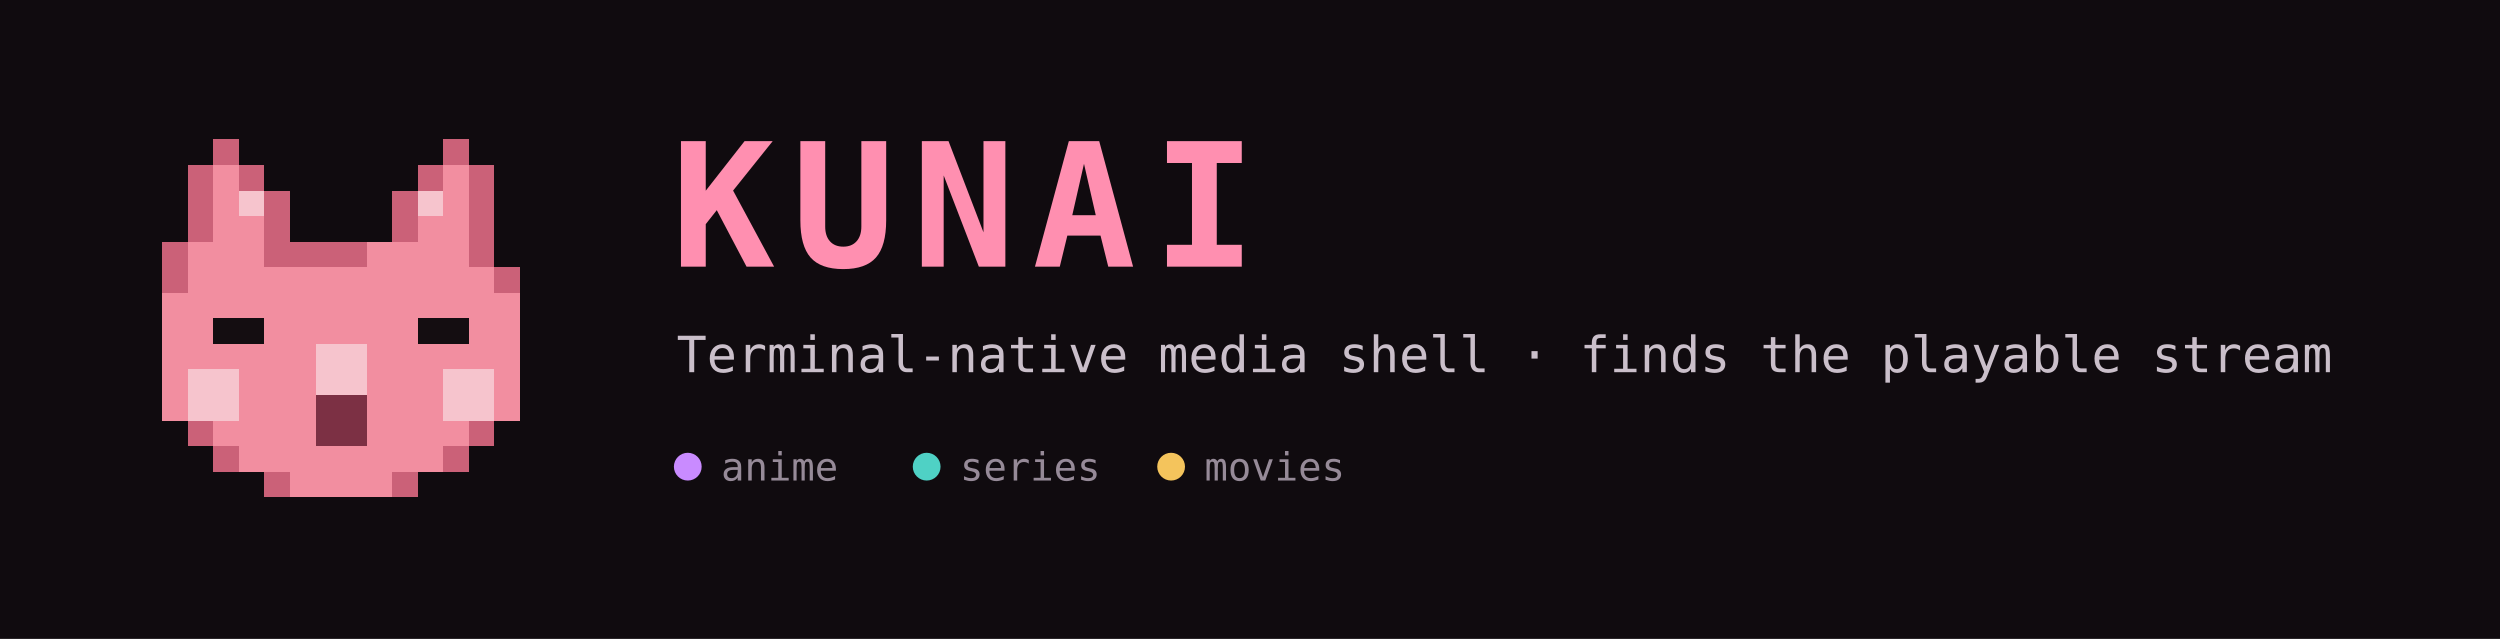
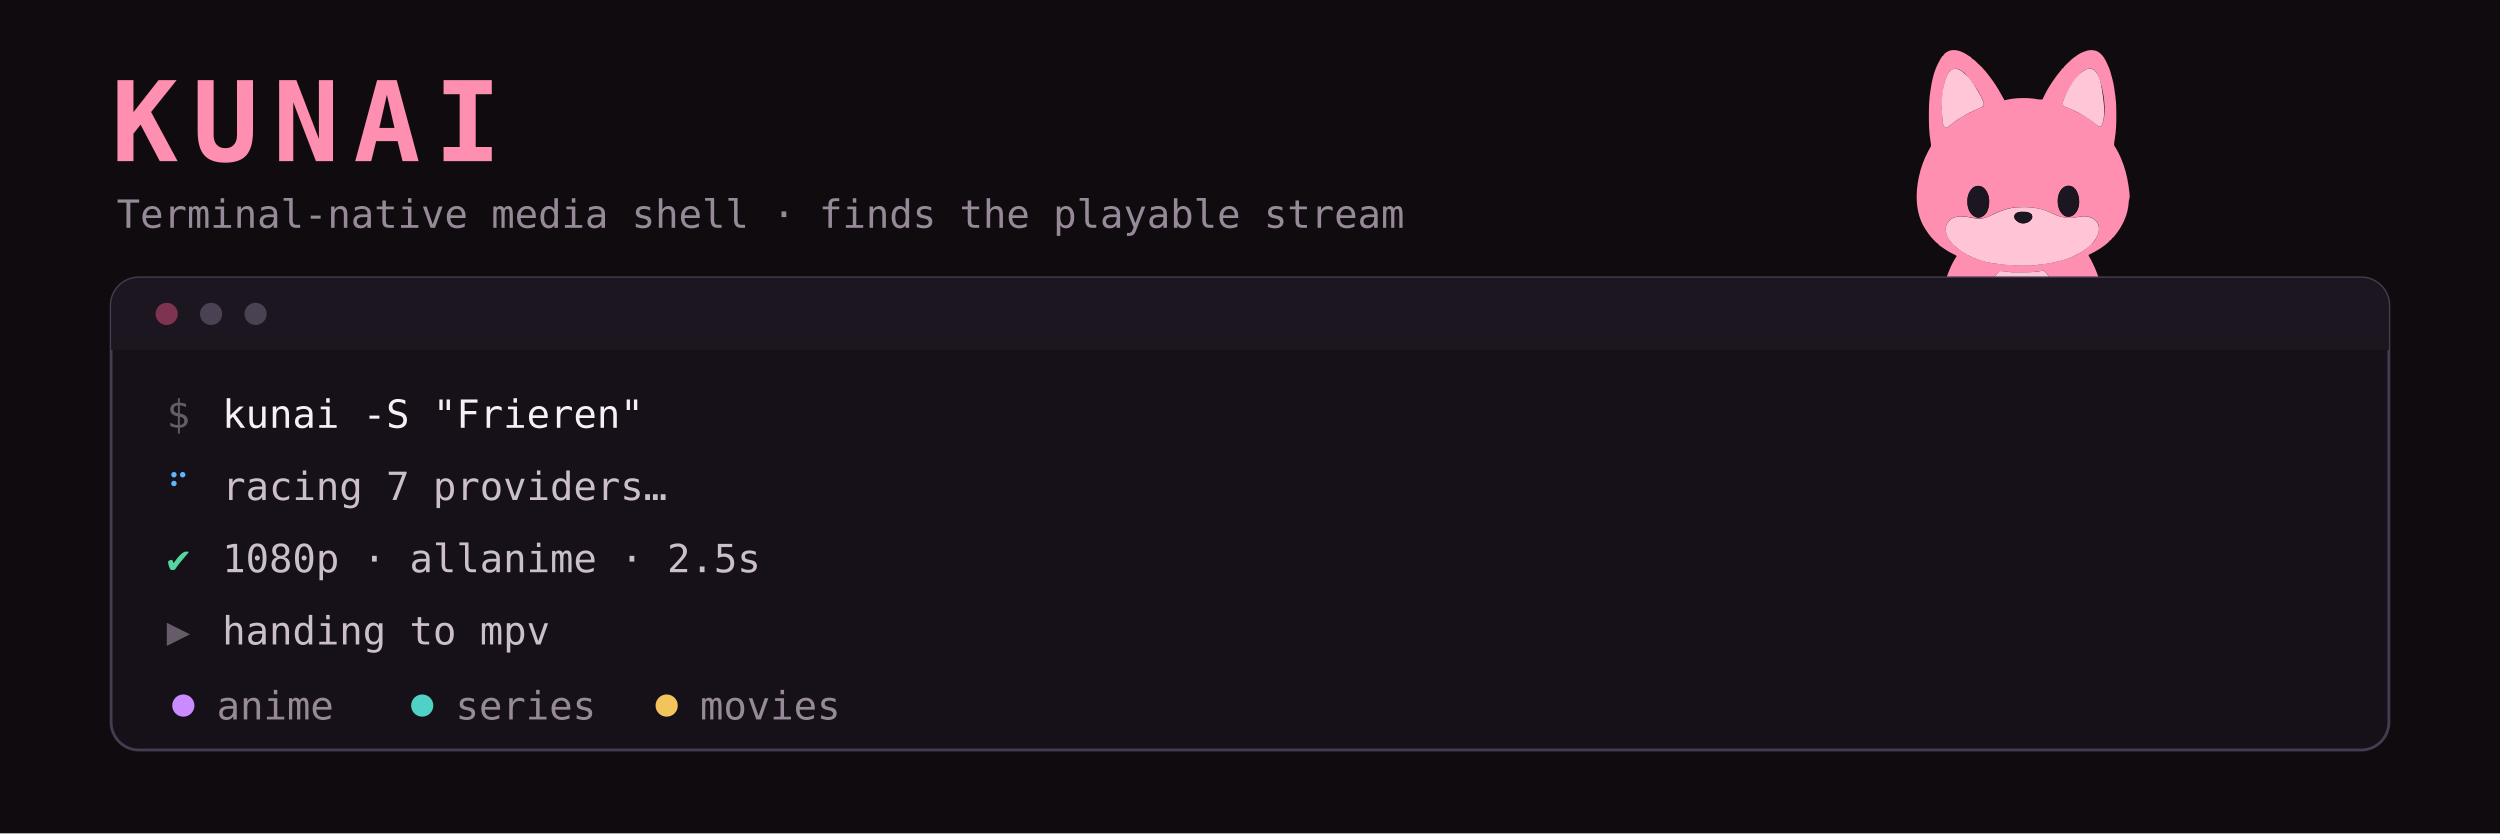
- <svg xmlns="http://www.w3.org/2000/svg" viewBox="0 0 900 230" width="900" height="230" role="img" aria-label="Kunai — terminal-native media shell">
-   <rect x="0" y="0" width="900" height="230" fill="#100b0f" />
-   <g transform="translate(40 41) scale(1.15)" shape-rendering="crispEdges">
-     <rect x="32" y="8" width="8" height="8" fill="#cb6178" />
-     <rect x="104" y="8" width="8" height="8" fill="#cb6178" />
-     <rect x="24" y="16" width="8" height="8" fill="#cb6178" />
-     <rect x="32" y="16" width="8" height="8" fill="#f28ea0" />
-     <rect x="40" y="16" width="8" height="8" fill="#cb6178" />
-     <rect x="96" y="16" width="8" height="8" fill="#cb6178" />
-     <rect x="104" y="16" width="8" height="8" fill="#f28ea0" />
-     <rect x="112" y="16" width="8" height="8" fill="#cb6178" />
-     <rect x="24" y="24" width="8" height="8" fill="#cb6178" />
-     <rect x="32" y="24" width="8" height="8" fill="#f28ea0" />
-     <rect x="40" y="24" width="8" height="8" fill="#f6c4cd" />
-     <rect x="48" y="24" width="8" height="8" fill="#cb6178" />
-     <rect x="88" y="24" width="8" height="8" fill="#cb6178" />
-     <rect x="96" y="24" width="8" height="8" fill="#f6c4cd" />
-     <rect x="104" y="24" width="8" height="8" fill="#f28ea0" />
-     <rect x="112" y="24" width="8" height="8" fill="#cb6178" />
-     <rect x="24" y="32" width="8" height="8" fill="#cb6178" />
-     <rect x="32" y="32" width="8" height="8" fill="#f28ea0" />
-     <rect x="40" y="32" width="8" height="8" fill="#f28ea0" />
-     <rect x="48" y="32" width="8" height="8" fill="#cb6178" />
-     <rect x="88" y="32" width="8" height="8" fill="#cb6178" />
-     <rect x="96" y="32" width="8" height="8" fill="#f28ea0" />
-     <rect x="104" y="32" width="8" height="8" fill="#f28ea0" />
-     <rect x="112" y="32" width="8" height="8" fill="#cb6178" />
-     <rect x="16" y="40" width="8" height="8" fill="#cb6178" />
-     <rect x="24" y="40" width="8" height="8" fill="#f28ea0" />
-     <rect x="32" y="40" width="8" height="8" fill="#f28ea0" />
-     <rect x="40" y="40" width="8" height="8" fill="#f28ea0" />
-     <rect x="48" y="40" width="8" height="8" fill="#cb6178" />
-     <rect x="56" y="40" width="8" height="8" fill="#cb6178" />
-     <rect x="64" y="40" width="8" height="8" fill="#cb6178" />
-     <rect x="72" y="40" width="8" height="8" fill="#cb6178" />
-     <rect x="80" y="40" width="8" height="8" fill="#f28ea0" />
-     <rect x="88" y="40" width="8" height="8" fill="#f28ea0" />
-     <rect x="96" y="40" width="8" height="8" fill="#f28ea0" />
-     <rect x="104" y="40" width="8" height="8" fill="#f28ea0" />
-     <rect x="112" y="40" width="8" height="8" fill="#cb6178" />
-     <rect x="16" y="48" width="8" height="8" fill="#cb6178" />
-     <rect x="24" y="48" width="8" height="8" fill="#f28ea0" />
-     <rect x="32" y="48" width="8" height="8" fill="#f28ea0" />
-     <rect x="40" y="48" width="8" height="8" fill="#f28ea0" />
-     <rect x="48" y="48" width="8" height="8" fill="#f28ea0" />
-     <rect x="56" y="48" width="8" height="8" fill="#f28ea0" />
-     <rect x="64" y="48" width="8" height="8" fill="#f28ea0" />
-     <rect x="72" y="48" width="8" height="8" fill="#f28ea0" />
-     <rect x="80" y="48" width="8" height="8" fill="#f28ea0" />
-     <rect x="88" y="48" width="8" height="8" fill="#f28ea0" />
-     <rect x="96" y="48" width="8" height="8" fill="#f28ea0" />
-     <rect x="104" y="48" width="8" height="8" fill="#f28ea0" />
-     <rect x="112" y="48" width="8" height="8" fill="#f28ea0" />
-     <rect x="120" y="48" width="8" height="8" fill="#cb6178" />
-     <rect x="16" y="56" width="8" height="8" fill="#f28ea0" />
-     <rect x="24" y="56" width="8" height="8" fill="#f28ea0" />
-     <rect x="32" y="56" width="8" height="8" fill="#f28ea0" />
-     <rect x="40" y="56" width="8" height="8" fill="#f28ea0" />
-     <rect x="48" y="56" width="8" height="8" fill="#f28ea0" />
-     <rect x="56" y="56" width="8" height="8" fill="#f28ea0" />
-     <rect x="64" y="56" width="8" height="8" fill="#f28ea0" />
-     <rect x="72" y="56" width="8" height="8" fill="#f28ea0" />
-     <rect x="80" y="56" width="8" height="8" fill="#f28ea0" />
-     <rect x="88" y="56" width="8" height="8" fill="#f28ea0" />
-     <rect x="96" y="56" width="8" height="8" fill="#f28ea0" />
-     <rect x="104" y="56" width="8" height="8" fill="#f28ea0" />
-     <rect x="112" y="56" width="8" height="8" fill="#f28ea0" />
-     <rect x="120" y="56" width="8" height="8" fill="#f28ea0" />
-     <rect x="16" y="64" width="8" height="8" fill="#f28ea0" />
-     <rect x="24" y="64" width="8" height="8" fill="#f28ea0" />
-     <rect x="32" y="64" width="8" height="8" fill="#140d11" />
-     <rect x="40" y="64" width="8" height="8" fill="#140d11" />
-     <rect x="48" y="64" width="8" height="8" fill="#f28ea0" />
-     <rect x="56" y="64" width="8" height="8" fill="#f28ea0" />
-     <rect x="64" y="64" width="8" height="8" fill="#f28ea0" />
-     <rect x="72" y="64" width="8" height="8" fill="#f28ea0" />
-     <rect x="80" y="64" width="8" height="8" fill="#f28ea0" />
-     <rect x="88" y="64" width="8" height="8" fill="#f28ea0" />
-     <rect x="96" y="64" width="8" height="8" fill="#140d11" />
-     <rect x="104" y="64" width="8" height="8" fill="#140d11" />
-     <rect x="112" y="64" width="8" height="8" fill="#f28ea0" />
-     <rect x="120" y="64" width="8" height="8" fill="#f28ea0" />
-     <rect x="16" y="72" width="8" height="8" fill="#f28ea0" />
-     <rect x="24" y="72" width="8" height="8" fill="#f28ea0" />
-     <rect x="32" y="72" width="8" height="8" fill="#f28ea0" />
-     <rect x="40" y="72" width="8" height="8" fill="#f28ea0" />
-     <rect x="48" y="72" width="8" height="8" fill="#f28ea0" />
-     <rect x="56" y="72" width="8" height="8" fill="#f28ea0" />
-     <rect x="64" y="72" width="8" height="8" fill="#f6c4cd" />
-     <rect x="72" y="72" width="8" height="8" fill="#f6c4cd" />
-     <rect x="80" y="72" width="8" height="8" fill="#f28ea0" />
-     <rect x="88" y="72" width="8" height="8" fill="#f28ea0" />
-     <rect x="96" y="72" width="8" height="8" fill="#f28ea0" />
-     <rect x="104" y="72" width="8" height="8" fill="#f28ea0" />
-     <rect x="112" y="72" width="8" height="8" fill="#f28ea0" />
-     <rect x="120" y="72" width="8" height="8" fill="#f28ea0" />
-     <rect x="16" y="80" width="8" height="8" fill="#f28ea0" />
-     <rect x="24" y="80" width="8" height="8" fill="#f6c4cd" />
-     <rect x="32" y="80" width="8" height="8" fill="#f6c4cd" />
-     <rect x="40" y="80" width="8" height="8" fill="#f28ea0" />
-     <rect x="48" y="80" width="8" height="8" fill="#f28ea0" />
-     <rect x="56" y="80" width="8" height="8" fill="#f28ea0" />
-     <rect x="64" y="80" width="8" height="8" fill="#f6c4cd" />
-     <rect x="72" y="80" width="8" height="8" fill="#f6c4cd" />
-     <rect x="80" y="80" width="8" height="8" fill="#f28ea0" />
-     <rect x="88" y="80" width="8" height="8" fill="#f28ea0" />
-     <rect x="96" y="80" width="8" height="8" fill="#f28ea0" />
-     <rect x="104" y="80" width="8" height="8" fill="#f6c4cd" />
-     <rect x="112" y="80" width="8" height="8" fill="#f6c4cd" />
-     <rect x="120" y="80" width="8" height="8" fill="#f28ea0" />
-     <rect x="16" y="88" width="8" height="8" fill="#f28ea0" />
-     <rect x="24" y="88" width="8" height="8" fill="#f6c4cd" />
-     <rect x="32" y="88" width="8" height="8" fill="#f6c4cd" />
-     <rect x="40" y="88" width="8" height="8" fill="#f28ea0" />
-     <rect x="48" y="88" width="8" height="8" fill="#f28ea0" />
-     <rect x="56" y="88" width="8" height="8" fill="#f28ea0" />
-     <rect x="64" y="88" width="8" height="8" fill="#7c3044" />
-     <rect x="72" y="88" width="8" height="8" fill="#7c3044" />
-     <rect x="80" y="88" width="8" height="8" fill="#f28ea0" />
-     <rect x="88" y="88" width="8" height="8" fill="#f28ea0" />
-     <rect x="96" y="88" width="8" height="8" fill="#f28ea0" />
-     <rect x="104" y="88" width="8" height="8" fill="#f6c4cd" />
-     <rect x="112" y="88" width="8" height="8" fill="#f6c4cd" />
-     <rect x="120" y="88" width="8" height="8" fill="#f28ea0" />
-     <rect x="24" y="96" width="8" height="8" fill="#cb6178" />
-     <rect x="32" y="96" width="8" height="8" fill="#f28ea0" />
-     <rect x="40" y="96" width="8" height="8" fill="#f28ea0" />
-     <rect x="48" y="96" width="8" height="8" fill="#f28ea0" />
-     <rect x="56" y="96" width="8" height="8" fill="#f28ea0" />
-     <rect x="64" y="96" width="8" height="8" fill="#7c3044" />
-     <rect x="72" y="96" width="8" height="8" fill="#7c3044" />
-     <rect x="80" y="96" width="8" height="8" fill="#f28ea0" />
-     <rect x="88" y="96" width="8" height="8" fill="#f28ea0" />
-     <rect x="96" y="96" width="8" height="8" fill="#f28ea0" />
-     <rect x="104" y="96" width="8" height="8" fill="#f28ea0" />
-     <rect x="112" y="96" width="8" height="8" fill="#cb6178" />
-     <rect x="32" y="104" width="8" height="8" fill="#cb6178" />
-     <rect x="40" y="104" width="8" height="8" fill="#f28ea0" />
-     <rect x="48" y="104" width="8" height="8" fill="#f28ea0" />
-     <rect x="56" y="104" width="8" height="8" fill="#f28ea0" />
-     <rect x="64" y="104" width="8" height="8" fill="#f28ea0" />
-     <rect x="72" y="104" width="8" height="8" fill="#f28ea0" />
-     <rect x="80" y="104" width="8" height="8" fill="#f28ea0" />
-     <rect x="88" y="104" width="8" height="8" fill="#f28ea0" />
-     <rect x="96" y="104" width="8" height="8" fill="#f28ea0" />
-     <rect x="104" y="104" width="8" height="8" fill="#cb6178" />
-     <rect x="48" y="112" width="8" height="8" fill="#cb6178" />
-     <rect x="56" y="112" width="8" height="8" fill="#f28ea0" />
-     <rect x="64" y="112" width="8" height="8" fill="#f28ea0" />
-     <rect x="72" y="112" width="8" height="8" fill="#f28ea0" />
-     <rect x="80" y="112" width="8" height="8" fill="#f28ea0" />
-     <rect x="88" y="112" width="8" height="8" fill="#cb6178" />
+ <svg xmlns="http://www.w3.org/2000/svg" viewBox="0 0 900 300" width="900" height="300" role="img" aria-label="Kunai — terminal-native media shell">
+   <defs>
+     <clipPath id="furClip">
+       <path transform="translate(244 100)" d="M0 0 C0.78 0.62 1.55 1.24 2.35 1.88 C2.35 2.54 2.35 3.2 2.35 3.88 C2.91 4.13 3.46 4.38 4.03 4.63 C12.07 8.96 18.7 16.07 25.02 22.55 C27.08 24.61 29.19 26.51 31.41 28.38 C36.15 32.44 40.48 36.98 44.35 41.88 C44.35 42.54 44.35 43.2 44.35 43.88 C45.01 43.88 45.67 43.88 46.35 43.88 C47.75 45.39 49.07 46.97 50.35 48.57 C51.16 49.58 51.97 50.59 52.8 51.63 C53.65 52.71 54.5 53.8 55.35 54.88 C56.15 55.91 56.96 56.93 57.78 57.98 C59.89 60.7 61.99 63.44 64.07 66.19 C64.91 67.3 65.75 68.4 66.59 69.5 C79.43 86.32 91.22 104.31 101.35 122.88 C102.53 124.99 103.71 127.09 104.9 129.19 C106.37 131.8 107.84 134.42 109.31 137.04 C110.03 138.31 110.76 139.58 111.51 140.84 C114.35 145.68 114.35 145.68 114.35 147.88 C115.53 147.57 116.7 147.26 117.91 146.95 C151.2 138.66 196.61 137.71 229.98 144.41 C233.07 145.03 236.01 144.98 239.16 144.95 C240.33 144.94 241.49 144.93 242.68 144.92 C243.56 144.91 244.44 144.89 245.35 144.88 C245.61 144.31 245.87 143.74 246.14 143.15 C255.51 122.71 266.3 103.16 279.12 84.67 C280.45 82.75 281.75 80.81 283.06 78.88 C291.02 67.1 299.5 55.88 308.77 45.11 C310.79 42.76 312.63 40.46 314.35 37.88 C315.01 37.88 315.67 37.88 316.35 37.88 C316.47 37.6 316.47 37.6 317.07 36.18 C318.64 33.36 320.57 31.41 322.85 29.12 C323.74 28.23 324.63 27.34 325.54 26.42 C326 25.96 326 25.96 328.35 23.63 C328.82 23.16 328.82 23.16 331.16 20.8 C332.05 19.91 332.94 19.03 333.85 18.12 C334.67 17.3 335.48 16.49 336.32 15.66 C338.35 13.88 338.35 13.88 340.35 13.88 C340.35 13.22 340.35 12.56 340.35 11.88 C348.23 4.43 357.49 -1.88 366.35 -8.12 C366.76 -8.41 366.76 -8.41 368.83 -9.87 C374.35 -13.46 380.33 -15.9 386.41 -18.37 C387.25 -18.71 388.09 -19.05 388.96 -19.4 C403.66 -25.18 418.51 -26.48 433.35 -20.12 C452.46 -10.13 462.06 10.09 470.35 28.88 C470.65 29.53 470.94 30.17 471.24 30.84 C477.18 43.94 480.67 58.02 484.35 71.88 C484.64 72.95 484.92 74.02 485.21 75.11 C490.08 93.75 492.8 112.61 495.09 131.71 C495.33 133.74 495.59 135.77 495.86 137.8 C498.37 157.72 498.64 177.63 498.66 197.68 C498.66 199.72 498.67 201.75 498.68 203.79 C498.71 228.58 497.63 253.13 493.73 277.63 C493.38 279.86 493.03 282.08 492.7 284.31 C492.4 286.28 492.09 288.24 491.78 290.21 C490.47 301.51 490.47 301.51 493.84 306.7 C494.38 307.56 494.91 308.41 495.47 309.29 C496.05 310.19 496.63 311.08 497.23 312.01 C503.97 322.92 509.39 334.06 514.35 345.88 C514.57 346.39 514.57 346.39 515.65 348.98 C527.94 378.42 535.87 408.27 540.35 439.88 C540.47 440.71 540.59 441.54 540.71 442.4 C545.54 477.87 545.54 477.87 541.35 492.88 C541.22 494.86 541.12 496.84 541.04 498.82 C538.2 540.39 519.82 580.1 493.19 611.68 C491.35 613.88 491.35 613.88 489.73 616.18 C489.28 616.74 488.82 617.3 488.35 617.88 C487.69 617.88 487.03 617.88 486.35 617.88 C486.35 618.54 486.35 619.2 486.35 619.88 C485.69 619.88 485.03 619.88 484.35 619.88 C484.1 620.46 483.86 621.04 483.6 621.63 C482.17 624.21 480.57 625.94 478.35 627.88 C477.69 627.88 477.03 627.88 476.35 627.88 C475.69 629.2 475.03 630.52 474.35 631.88 C473.69 631.88 473.03 631.88 472.35 631.88 C472.35 632.54 472.35 633.2 472.35 633.88 C468.88 637.11 465.08 639.96 461.35 642.88 C460.41 643.62 459.48 644.36 458.51 645.12 C441.53 658.22 422.57 668.5 403.35 677.88 C403.98 681.12 405.14 683.37 406.91 686.13 C411.21 693.14 414.77 700.49 418.35 707.88 C418.53 708.24 418.53 708.24 419.41 710.06 C423.38 718.25 427.11 726.44 430.27 734.98 C431.25 737.6 432.28 740.18 433.35 742.76 C435.08 747.07 436.65 751.43 438.16 755.82 C438.4 756.47 438.63 757.12 438.87 757.79 C440.47 762.53 440.47 762.53 439.35 765.88 C266.1 765.88 92.85 765.88 -85.65 765.88 C-83.49 755.07 -80.44 745.43 -76.12 735.33 C-75.01 732.73 -73.93 730.12 -72.87 727.5 C-66.27 711.33 -58.37 696.39 -48.65 681.88 C-50.77 679.55 -52.66 678.24 -55.54 676.97 C-56.3 676.63 -57.07 676.28 -57.85 675.93 C-58.26 675.75 -58.26 675.75 -60.34 674.82 C-69.62 670.54 -78.16 665.56 -86.65 659.88 C-86.99 659.65 -86.99 659.65 -88.75 658.48 C-107.23 646.09 -107.23 646.09 -111.65 641.88 C-111.65 641.22 -111.65 640.56 -111.65 639.88 C-112.22 639.64 -112.79 639.39 -113.37 639.14 C-118.03 636.57 -121.55 632.32 -125.27 628.57 C-126.18 627.66 -127.08 626.75 -128.01 625.82 C-134.51 619.2 -140.38 612.54 -145.65 604.88 C-145.86 604.58 -145.86 604.58 -146.92 603.04 C-149.53 599.25 -152.08 595.41 -154.58 591.54 C-155.49 590.13 -156.41 588.74 -157.33 587.34 C-190.03 535.91 -191.01 469.54 -178.65 411.88 C-178.56 411.48 -178.56 411.48 -178.14 409.42 C-172.08 380.23 -161.56 351.24 -147.65 324.88 C-147.29 324.2 -146.94 323.52 -146.57 322.82 C-140.23 310.74 -140.23 310.74 -137.91 307.3 C-136.35 304.31 -136.45 302.65 -136.84 299.32 C-136.93 298.39 -137.03 297.46 -137.13 296.5 C-137.56 293.48 -138.05 290.48 -138.57 287.47 C-143.23 259.55 -144.04 231.8 -144.02 203.55 C-144.02 200.97 -144.03 198.4 -144.03 195.83 C-144.04 176.43 -143.71 157.19 -141.65 137.88 C-141.57 137.16 -141.5 136.43 -141.42 135.68 C-140.98 131.53 -140.47 127.39 -139.9 123.26 C-139.73 122.03 -139.56 120.79 -139.39 119.52 C-134.51 84.97 -127.62 48.73 -110.65 17.88 C-110.4 17.4 -110.4 17.4 -109.12 14.98 C-105.67 8.46 -102.09 1.8 -97.65 -4.12 C-96.99 -4.12 -96.33 -4.12 -95.65 -4.12 C-95.41 -4.69 -95.17 -5.25 -94.93 -5.84 C-89.78 -15 -79.46 -20.05 -69.96 -23.43 C-44.05 -28.79 -20.46 -14.01 0 0 Z M365.35 66.88 C364.66 67.69 363.98 68.5 363.27 69.34 C350.72 84.36 339.57 100.68 331.07 118.33 C329.86 120.83 328.63 123.29 327.36 125.75 C323.85 132.52 320.6 139.33 317.85 146.45 C317.6 147.09 317.34 147.73 317.08 148.39 C315.07 153.79 314.67 158.46 316.23 164.01 C320.57 169.88 327.96 171.77 334.6 174.26 C341.15 176.72 347.3 179.73 353.5 182.94 C356.05 184.24 358.6 185.5 361.16 186.77 C363.89 188.12 366.6 189.49 369.31 190.86 C371.29 191.85 373.28 192.82 375.27 193.79 C394.52 203.38 412.75 216.27 429.1 230.23 C437.4 237.23 437.4 237.23 443.35 236.88 C447.03 235.54 448.09 234.39 449.89 230.9 C468.43 184.89 453.99 105.82 435.7 61.83 C431.75 53.2 426.55 45.19 417.96 40.61 C397.01 32.86 377.61 52.08 365.35 66.88 Z M-73.65 49.88 C-80.55 59.13 -84.26 68.99 -87.65 79.88 C-88.03 81.07 -88.41 82.26 -88.8 83.48 C-91.54 92.49 -93.24 101.59 -94.65 110.88 C-94.78 111.71 -94.9 112.53 -95.04 113.38 C-96.88 125.55 -98.04 137.73 -98.84 150.01 C-98.92 151.29 -99 152.57 -99.09 153.89 C-99.89 167.19 -99.65 180.27 -98.77 193.57 C-98.73 194.27 -98.68 194.97 -98.64 195.69 C-96.3 231.29 -96.3 231.29 -90.34 238.45 C-87.67 240.71 -85.39 240.46 -82 240.34 C-77.83 239.53 -75.32 237.02 -72.27 234.2 C-70.89 232.99 -69.51 231.8 -68.12 230.61 C-67.4 230 -66.67 229.38 -65.93 228.74 C-62.05 225.58 -57.93 222.8 -53.77 220.01 C-52.96 219.46 -52.15 218.92 -51.32 218.36 C-49.78 217.32 -48.23 216.29 -46.69 215.26 C-44.1 213.51 -41.56 211.7 -39.02 209.88 C-35.55 207.44 -32.02 205.31 -28.27 203.3 C-26.28 202.22 -24.3 201.1 -22.34 199.96 C-5.96 190.46 11.34 182.27 28.82 175 C29.49 174.72 30.17 174.44 30.86 174.15 C32.22 173.59 33.58 173.03 34.94 172.48 C41.59 169.66 41.59 169.66 43.35 165.88 C45.09 159.18 44.01 154.37 41.16 148.2 C40.81 147.39 40.45 146.58 40.08 145.75 C30.74 125.13 19.05 104.91 5.35 86.88 C4.63 85.9 3.92 84.92 3.18 83.9 C-1.14 78.02 -5.65 72.48 -10.59 67.12 C-12.37 65.19 -14.05 63.22 -15.71 61.2 C-23.85 51.7 -36.62 41.3 -49.34 39.5 C-58.98 39.09 -67.26 42.61 -73.65 49.88 Z M311.1 452.2 C305.93 458.72 302.57 465.89 300.35 473.88 C300 475.1 299.65 476.31 299.29 477.56 C298.15 482.2 298.01 486.68 298.04 491.45 C298.04 492.32 298.05 493.19 298.05 494.09 C298.34 511.04 302.99 526.16 314.73 538.7 C320.49 544.19 326.76 546.53 334.6 547.13 C344.83 546.45 352.01 541.56 358.98 534.32 C369.8 521.41 372.3 503.95 371.11 487.64 C369.84 474.58 366.1 462.64 358.35 451.88 C357.69 451.88 357.03 451.88 356.35 451.88 C356.35 451.22 356.35 450.56 356.35 449.88 C355.69 449.88 355.03 449.88 354.35 449.88 C354.35 449.22 354.35 448.56 354.35 447.88 C352.34 446.41 352.34 446.41 349.66 444.82 C348.79 444.29 347.92 443.77 347.03 443.22 C334.43 436.91 320.07 442.28 311.1 452.2 Z M2.16 451.95 C-10.33 466.93 -13.06 486.01 -11.65 504.88 C-9.69 519.8 -3.53 534.31 8.35 543.88 C14.84 548.58 22.34 550.88 30.35 549.88 C40.6 547.24 48.22 540.3 54.35 531.88 C63.48 513.71 65.53 492.04 59.61 472.5 C55.11 459.56 48.69 449.22 36.15 442.98 C23.67 438.1 11.16 442.49 2.16 451.95 Z M143.35 515.88 C142.48 516.02 141.62 516.15 140.72 516.29 C114.24 520.76 89.17 531.7 65.41 543.88 C43.85 554.91 23.02 554.22 -0.02 549.42 C-22.24 544.9 -46.7 541.86 -67.11 554.05 C-77.08 561.24 -82.74 569.08 -85.65 580.88 C-88.02 600.75 -80.56 618.01 -68.46 633.45 C-65.68 636.77 -62.79 639.89 -59.65 642.88 C-59.03 643.54 -58.41 644.19 -57.77 644.86 C-48.05 654.98 -36.53 662.56 -24.65 669.88 C-23.9 670.35 -23.15 670.82 -22.38 671.3 C6.93 689.27 40.58 700.21 74.35 705.88 C75.35 706.05 76.35 706.22 77.37 706.4 C97.3 709.75 117.13 711.84 137.33 712.54 C141.67 712.69 145.96 712.93 150.28 713.4 C158.92 714.22 167.62 714.08 176.29 714.07 C177.21 714.07 178.14 714.07 179.09 714.07 C215.76 714.05 215.76 714.05 231.35 710.88 C233.39 710.73 235.43 710.61 237.48 710.51 C245.72 709.96 253.79 708.66 261.93 707.29 C264.28 706.9 266.62 706.52 268.97 706.16 C307.9 700.05 348.13 687.45 381.35 665.88 C382.27 665.33 383.19 664.78 384.13 664.21 C390.86 660.15 396.7 655.39 402.6 650.24 C405.35 647.88 405.35 647.88 408.35 645.88 C408.35 645.22 408.35 644.56 408.35 643.88 C408.91 643.65 409.48 643.42 410.05 643.18 C423.8 635.4 432.57 615.71 437.49 601.61 C438.55 597.04 438.74 592.75 438.73 588.07 C438.72 587.18 438.72 586.3 438.72 585.38 C438.6 578.87 437.74 573.56 434.35 567.88 C433.99 567.25 433.63 566.61 433.27 565.96 C432.23 564.26 432.23 564.26 430.35 561.88 C429.69 561.88 429.03 561.88 428.35 561.88 C428.35 561.22 428.35 560.56 428.35 559.88 C422.39 554.46 415.12 550.02 407.35 547.88 C406.73 547.7 406.1 547.51 405.46 547.32 C391.75 543.86 376.99 545.46 363.38 548.45 C330.94 555.42 305.95 548.06 276.66 534.2 C247.14 520.25 216.33 513.47 183.65 513.62 C180.85 513.63 178.06 513.62 175.26 513.61 C164.46 513.6 154.03 514.18 143.35 515.88 Z M236.05 733.64 C221.99 736.09 208.16 737.2 193.91 737.18 C192.29 737.19 190.67 737.19 189.04 737.2 C185.67 737.2 182.29 737.2 178.92 737.2 C175.51 737.19 172.1 737.2 168.7 737.22 C150.2 737.32 132.13 737.12 113.8 734.25 C111.16 733.85 108.53 733.52 105.88 733.23 C105.47 733.18 105.47 733.18 103.44 732.96 C99.19 732.81 97.24 735.07 94.28 737.8 C92.22 739.77 90.21 741.71 88.35 743.88 C88.35 744.54 88.35 745.2 88.35 745.88 C87.69 745.88 87.03 745.88 86.35 745.88 C76.35 758.08 76.35 758.08 76.35 764.88 C141.36 764.88 206.37 764.88 273.35 764.88 C271.11 758.15 269.35 753.75 265.29 748.32 C264.84 747.69 264.4 747.07 263.94 746.42 C262.8 744.86 261.58 743.37 260.35 741.88 C259.69 741.88 259.03 741.88 258.35 741.88 C258.15 741.35 257.94 740.81 257.73 740.26 C255.83 736.98 253.44 734.1 250.35 731.88 C245.46 731.88 240.84 732.77 236.05 733.64 Z " fill="#FF8FB0" />
+     </clipPath>
+     <clipPath id="lidClip">
+       <rect x="-60" y="-6" width="120" height="130" />
+     </clipPath>
+     <radialGradient id="furShade" cx="32%" cy="20%" r="92%">
+       <stop offset="0%" stop-color="#ffbcd1" />
+       <stop offset="48%" stop-color="#ff8fb0" />
+       <stop offset="100%" stop-color="#df6f8f" />
+     </radialGradient>
+     <filter id="soft" x="-30%" y="-30%" width="160%" height="160%">
+       <feGaussianBlur stdDeviation="46" />
+     </filter>
+     <radialGradient id="creamShade" cx="40%" cy="26%" r="82%">
+       <stop offset="0%" stop-color="#ffe4ee" />
+       <stop offset="100%" stop-color="#f7bad0" />
+     </radialGradient>
+     <clipPath id="termClip">
+       <rect x="40" y="100" width="820" height="170" rx="10" />
+     </clipPath>
+     <clipPath id="peekClip">
+       <rect x="600" y="0" width="300" height="100" />
+     </clipPath>
+   </defs>
+   <rect width="900" height="300" fill="#100b0f" />
+   <text x="40" y="58" font-family="ui-monospace, 'JetBrains Mono', Menlo, monospace" font-size="40" font-weight="800" letter-spacing="5" fill="#ff8fb0">KUNAI</text>
+   <text x="42" y="82" font-family="ui-monospace, 'JetBrains Mono', Menlo, monospace" font-size="14" fill="#968a98">Terminal-native media shell · finds the playable stream</text>
+   <g clip-path="url(#peekClip)">
+     <g transform="translate(683.9 10.1) scale(0.105)">
+       <g id="fur">
+         <path transform="translate(244 100)" d="M0 0 C0.78 0.62 1.55 1.24 2.35 1.88 C2.35 2.54 2.35 3.2 2.35 3.88 C2.91 4.13 3.46 4.38 4.03 4.63 C12.07 8.96 18.7 16.07 25.02 22.55 C27.08 24.61 29.19 26.51 31.41 28.38 C36.15 32.44 40.48 36.98 44.35 41.88 C44.35 42.54 44.35 43.2 44.35 43.88 C45.01 43.88 45.67 43.88 46.35 43.88 C47.75 45.39 49.07 46.97 50.35 48.57 C51.16 49.58 51.97 50.59 52.8 51.63 C53.65 52.71 54.5 53.8 55.35 54.88 C56.15 55.91 56.96 56.93 57.78 57.98 C59.89 60.7 61.99 63.44 64.07 66.19 C64.91 67.3 65.75 68.4 66.59 69.5 C79.43 86.32 91.22 104.31 101.35 122.88 C102.53 124.99 103.71 127.09 104.9 129.19 C106.37 131.8 107.84 134.42 109.31 137.04 C110.03 138.31 110.76 139.58 111.51 140.84 C114.35 145.68 114.35 145.68 114.35 147.88 C115.53 147.57 116.7 147.26 117.91 146.95 C151.2 138.66 196.61 137.71 229.98 144.41 C233.07 145.03 236.01 144.98 239.16 144.95 C240.33 144.94 241.49 144.93 242.68 144.92 C243.56 144.91 244.44 144.89 245.35 144.88 C245.61 144.31 245.87 143.74 246.14 143.15 C255.51 122.71 266.3 103.16 279.12 84.67 C280.45 82.75 281.75 80.81 283.06 78.88 C291.02 67.1 299.5 55.88 308.77 45.11 C310.79 42.76 312.63 40.46 314.35 37.88 C315.01 37.88 315.67 37.88 316.35 37.88 C316.47 37.6 316.47 37.6 317.07 36.18 C318.64 33.36 320.57 31.41 322.85 29.12 C323.74 28.23 324.63 27.34 325.54 26.42 C326 25.96 326 25.96 328.35 23.63 C328.82 23.16 328.82 23.16 331.16 20.8 C332.05 19.91 332.94 19.03 333.85 18.12 C334.67 17.3 335.48 16.49 336.32 15.66 C338.35 13.88 338.35 13.88 340.35 13.88 C340.35 13.22 340.35 12.56 340.35 11.88 C348.23 4.43 357.49 -1.88 366.35 -8.12 C366.76 -8.41 366.76 -8.41 368.83 -9.87 C374.35 -13.46 380.33 -15.9 386.41 -18.37 C387.25 -18.71 388.09 -19.05 388.96 -19.4 C403.66 -25.18 418.51 -26.48 433.35 -20.12 C452.46 -10.13 462.06 10.09 470.35 28.88 C470.65 29.53 470.94 30.17 471.24 30.84 C477.18 43.94 480.67 58.02 484.35 71.88 C484.64 72.95 484.92 74.02 485.21 75.11 C490.08 93.75 492.8 112.61 495.09 131.71 C495.33 133.74 495.59 135.77 495.86 137.8 C498.37 157.72 498.64 177.63 498.66 197.68 C498.66 199.72 498.67 201.75 498.68 203.79 C498.71 228.58 497.63 253.13 493.73 277.63 C493.38 279.86 493.03 282.08 492.7 284.31 C492.4 286.28 492.09 288.24 491.78 290.21 C490.47 301.51 490.47 301.51 493.84 306.7 C494.38 307.56 494.91 308.41 495.47 309.29 C496.05 310.19 496.63 311.08 497.23 312.01 C503.97 322.92 509.39 334.06 514.35 345.88 C514.57 346.39 514.57 346.39 515.65 348.98 C527.94 378.42 535.87 408.27 540.35 439.88 C540.47 440.71 540.59 441.54 540.71 442.4 C545.54 477.87 545.54 477.87 541.35 492.88 C541.22 494.86 541.12 496.84 541.04 498.82 C538.2 540.39 519.82 580.1 493.19 611.68 C491.35 613.88 491.35 613.88 489.73 616.18 C489.28 616.74 488.82 617.3 488.35 617.88 C487.69 617.88 487.03 617.88 486.35 617.88 C486.35 618.54 486.35 619.2 486.35 619.88 C485.69 619.88 485.03 619.88 484.35 619.88 C484.1 620.46 483.86 621.04 483.6 621.63 C482.17 624.21 480.57 625.94 478.35 627.88 C477.69 627.88 477.03 627.88 476.35 627.88 C475.69 629.2 475.03 630.52 474.35 631.88 C473.69 631.88 473.03 631.88 472.35 631.88 C472.35 632.54 472.35 633.2 472.35 633.88 C468.88 637.11 465.08 639.96 461.35 642.88 C460.41 643.62 459.48 644.36 458.51 645.12 C441.53 658.22 422.57 668.5 403.35 677.88 C403.98 681.12 405.14 683.37 406.91 686.13 C411.21 693.14 414.77 700.49 418.35 707.88 C418.53 708.24 418.53 708.24 419.41 710.06 C423.38 718.25 427.11 726.44 430.27 734.98 C431.25 737.6 432.28 740.18 433.35 742.76 C435.08 747.07 436.65 751.43 438.16 755.82 C438.4 756.47 438.63 757.12 438.87 757.79 C440.47 762.53 440.47 762.53 439.35 765.88 C266.1 765.88 92.85 765.88 -85.65 765.88 C-83.49 755.07 -80.44 745.43 -76.12 735.33 C-75.01 732.73 -73.93 730.12 -72.87 727.5 C-66.27 711.33 -58.37 696.39 -48.65 681.88 C-50.77 679.55 -52.66 678.24 -55.54 676.97 C-56.3 676.63 -57.07 676.28 -57.85 675.93 C-58.26 675.75 -58.26 675.75 -60.34 674.82 C-69.62 670.54 -78.16 665.56 -86.65 659.88 C-86.99 659.65 -86.99 659.65 -88.75 658.48 C-107.23 646.09 -107.23 646.09 -111.65 641.88 C-111.65 641.22 -111.65 640.56 -111.65 639.88 C-112.22 639.64 -112.79 639.39 -113.37 639.14 C-118.03 636.57 -121.55 632.32 -125.27 628.57 C-126.18 627.66 -127.08 626.75 -128.01 625.82 C-134.51 619.2 -140.38 612.54 -145.65 604.88 C-145.86 604.58 -145.86 604.58 -146.92 603.04 C-149.53 599.25 -152.08 595.41 -154.58 591.54 C-155.49 590.13 -156.41 588.74 -157.33 587.34 C-190.03 535.91 -191.01 469.54 -178.65 411.88 C-178.56 411.48 -178.56 411.48 -178.14 409.42 C-172.08 380.23 -161.56 351.24 -147.65 324.88 C-147.29 324.2 -146.94 323.52 -146.57 322.82 C-140.23 310.74 -140.23 310.74 -137.91 307.3 C-136.35 304.31 -136.45 302.65 -136.84 299.32 C-136.93 298.39 -137.03 297.46 -137.13 296.5 C-137.56 293.48 -138.05 290.48 -138.57 287.47 C-143.23 259.55 -144.04 231.8 -144.02 203.55 C-144.02 200.97 -144.03 198.4 -144.03 195.83 C-144.04 176.43 -143.71 157.19 -141.65 137.88 C-141.57 137.16 -141.5 136.43 -141.42 135.68 C-140.98 131.53 -140.47 127.39 -139.9 123.26 C-139.73 122.03 -139.56 120.79 -139.39 119.52 C-134.51 84.97 -127.62 48.73 -110.65 17.88 C-110.4 17.4 -110.4 17.4 -109.12 14.98 C-105.67 8.46 -102.09 1.8 -97.65 -4.12 C-96.99 -4.12 -96.33 -4.12 -95.65 -4.12 C-95.41 -4.69 -95.17 -5.25 -94.93 -5.84 C-89.78 -15 -79.46 -20.05 -69.96 -23.43 C-44.05 -28.79 -20.46 -14.01 0 0 Z M365.35 66.88 C364.66 67.69 363.98 68.5 363.27 69.34 C350.72 84.36 339.57 100.68 331.07 118.33 C329.86 120.83 328.63 123.29 327.36 125.75 C323.85 132.52 320.6 139.33 317.85 146.45 C317.6 147.09 317.34 147.73 317.08 148.39 C315.07 153.79 314.67 158.46 316.23 164.01 C320.57 169.88 327.96 171.77 334.6 174.26 C341.15 176.72 347.3 179.73 353.5 182.94 C356.05 184.24 358.6 185.5 361.16 186.77 C363.89 188.12 366.6 189.49 369.31 190.86 C371.29 191.85 373.28 192.82 375.27 193.79 C394.52 203.38 412.75 216.27 429.1 230.23 C437.4 237.23 437.4 237.23 443.35 236.88 C447.03 235.54 448.09 234.39 449.89 230.9 C468.43 184.89 453.99 105.82 435.7 61.83 C431.75 53.2 426.55 45.19 417.96 40.61 C397.01 32.86 377.61 52.08 365.35 66.88 Z M-73.65 49.88 C-80.55 59.13 -84.26 68.99 -87.65 79.88 C-88.03 81.07 -88.41 82.26 -88.8 83.48 C-91.54 92.49 -93.24 101.59 -94.65 110.88 C-94.78 111.71 -94.9 112.53 -95.04 113.38 C-96.88 125.55 -98.04 137.73 -98.84 150.01 C-98.92 151.29 -99 152.57 -99.09 153.89 C-99.89 167.19 -99.65 180.27 -98.77 193.57 C-98.73 194.27 -98.68 194.97 -98.64 195.69 C-96.3 231.29 -96.3 231.29 -90.34 238.45 C-87.67 240.71 -85.39 240.46 -82 240.34 C-77.83 239.53 -75.32 237.02 -72.27 234.2 C-70.89 232.99 -69.51 231.8 -68.12 230.61 C-67.4 230 -66.67 229.38 -65.93 228.74 C-62.05 225.58 -57.93 222.8 -53.77 220.01 C-52.96 219.46 -52.15 218.92 -51.32 218.36 C-49.78 217.32 -48.23 216.29 -46.69 215.26 C-44.1 213.51 -41.56 211.7 -39.02 209.88 C-35.55 207.44 -32.02 205.31 -28.27 203.3 C-26.28 202.22 -24.3 201.1 -22.34 199.96 C-5.96 190.46 11.34 182.27 28.82 175 C29.49 174.72 30.17 174.44 30.86 174.15 C32.22 173.59 33.58 173.03 34.94 172.48 C41.59 169.66 41.59 169.66 43.35 165.88 C45.09 159.18 44.01 154.37 41.16 148.2 C40.81 147.39 40.45 146.58 40.08 145.75 C30.74 125.13 19.05 104.91 5.35 86.88 C4.63 85.9 3.92 84.92 3.18 83.9 C-1.14 78.02 -5.65 72.48 -10.59 67.12 C-12.37 65.19 -14.05 63.22 -15.71 61.2 C-23.85 51.7 -36.62 41.3 -49.34 39.5 C-58.98 39.09 -67.26 42.61 -73.65 49.88 Z M311.1 452.2 C305.93 458.72 302.57 465.89 300.35 473.88 C300 475.1 299.65 476.31 299.29 477.56 C298.15 482.2 298.01 486.68 298.04 491.45 C298.04 492.32 298.05 493.19 298.05 494.09 C298.34 511.04 302.99 526.16 314.73 538.7 C320.49 544.19 326.76 546.53 334.6 547.13 C344.83 546.45 352.01 541.56 358.98 534.32 C369.8 521.41 372.3 503.95 371.11 487.64 C369.84 474.58 366.1 462.64 358.35 451.88 C357.69 451.88 357.03 451.88 356.35 451.88 C356.35 451.22 356.35 450.56 356.35 449.88 C355.69 449.88 355.03 449.88 354.35 449.88 C354.35 449.22 354.35 448.56 354.35 447.88 C352.34 446.41 352.34 446.41 349.66 444.82 C348.79 444.29 347.92 443.77 347.03 443.22 C334.43 436.91 320.07 442.28 311.1 452.2 Z M2.16 451.95 C-10.33 466.93 -13.06 486.01 -11.65 504.88 C-9.69 519.8 -3.53 534.31 8.35 543.88 C14.84 548.58 22.34 550.88 30.35 549.88 C40.6 547.24 48.22 540.3 54.35 531.88 C63.48 513.71 65.53 492.04 59.61 472.5 C55.11 459.56 48.69 449.22 36.15 442.98 C23.67 438.1 11.16 442.49 2.16 451.95 Z M143.35 515.88 C142.48 516.02 141.62 516.15 140.72 516.29 C114.24 520.76 89.17 531.7 65.41 543.88 C43.85 554.91 23.02 554.22 -0.02 549.42 C-22.24 544.9 -46.7 541.86 -67.11 554.05 C-77.08 561.24 -82.74 569.08 -85.65 580.88 C-88.02 600.75 -80.56 618.01 -68.46 633.45 C-65.68 636.77 -62.79 639.89 -59.65 642.88 C-59.03 643.54 -58.41 644.19 -57.77 644.86 C-48.05 654.98 -36.53 662.56 -24.65 669.88 C-23.9 670.35 -23.15 670.82 -22.38 671.3 C6.93 689.27 40.58 700.21 74.35 705.88 C75.35 706.05 76.35 706.22 77.37 706.4 C97.3 709.75 117.13 711.84 137.33 712.54 C141.67 712.69 145.96 712.93 150.28 713.4 C158.92 714.22 167.62 714.08 176.29 714.07 C177.21 714.07 178.14 714.07 179.09 714.07 C215.76 714.05 215.76 714.05 231.35 710.88 C233.39 710.73 235.43 710.61 237.48 710.51 C245.72 709.96 253.79 708.66 261.93 707.29 C264.28 706.9 266.62 706.52 268.97 706.16 C307.9 700.05 348.13 687.45 381.35 665.88 C382.27 665.33 383.19 664.78 384.13 664.21 C390.86 660.15 396.7 655.39 402.6 650.24 C405.35 647.88 405.35 647.88 408.35 645.88 C408.35 645.22 408.35 644.56 408.35 643.88 C408.91 643.65 409.48 643.42 410.05 643.18 C423.8 635.4 432.57 615.71 437.49 601.61 C438.55 597.04 438.74 592.75 438.73 588.07 C438.72 587.18 438.72 586.3 438.72 585.38 C438.6 578.87 437.74 573.56 434.35 567.88 C433.99 567.25 433.63 566.61 433.27 565.96 C432.23 564.26 432.23 564.26 430.35 561.88 C429.69 561.88 429.03 561.88 428.35 561.88 C428.35 561.22 428.35 560.56 428.35 559.88 C422.39 554.46 415.12 550.02 407.35 547.88 C406.73 547.7 406.1 547.51 405.46 547.32 C391.75 543.86 376.99 545.46 363.38 548.45 C330.94 555.42 305.95 548.06 276.66 534.2 C247.14 520.25 216.33 513.47 183.65 513.62 C180.85 513.63 178.06 513.62 175.26 513.61 C164.46 513.6 154.03 514.18 143.35 515.88 Z M236.05 733.64 C221.99 736.09 208.16 737.2 193.91 737.18 C192.29 737.19 190.67 737.19 189.04 737.2 C185.67 737.2 182.29 737.2 178.92 737.2 C175.51 737.19 172.1 737.2 168.7 737.22 C150.2 737.32 132.13 737.12 113.8 734.25 C111.16 733.85 108.53 733.52 105.88 733.23 C105.47 733.18 105.47 733.18 103.44 732.96 C99.19 732.81 97.24 735.07 94.28 737.8 C92.22 739.77 90.21 741.71 88.35 743.88 C88.35 744.54 88.35 745.2 88.35 745.88 C87.69 745.88 87.03 745.88 86.35 745.88 C76.35 758.08 76.35 758.08 76.35 764.88 C141.36 764.88 206.37 764.88 273.35 764.88 C271.11 758.15 269.35 753.75 265.29 748.32 C264.84 747.69 264.4 747.07 263.94 746.42 C262.8 744.86 261.58 743.37 260.35 741.88 C259.69 741.88 259.03 741.88 258.35 741.88 C258.15 741.35 257.94 740.81 257.73 740.26 C255.83 736.98 253.44 734.1 250.35 731.88 C245.46 731.88 240.84 732.77 236.05 733.64 Z " fill="#FF8FB0" />
+       </g>
+       <g id="shade" opacity="0" clip-path="url(#furClip)">
+         <rect x="0" y="0" width="928" height="928" fill="url(#furShade)" />
+         <g filter="url(#soft)">
+           <ellipse cx="760" cy="880" rx="520" ry="360" fill="#cf6890" opacity="0.34" />
+           <ellipse cx="250" cy="180" rx="330" ry="250" fill="#ffd0e0" opacity="0.30" />
+         </g>
+       </g>
+       <g id="ears-inner">
+         <path transform="translate(213 148)" d="M0 0 C3.59 2.78 6.79 5.8 10 9 C11.22 10.03 12.45 11.05 13.69 12.06 C30.81 26.72 44.54 49.25 55.25 68.82 C56.43 70.95 57.64 73.07 58.9 75.15 C63.3 82.48 67.04 90.03 70.56 97.81 C71.02 98.78 71.47 99.75 71.94 100.74 C74.55 106.67 76.21 111.68 74 118 C70.38 123.13 65.27 124.89 59.62 127.12 C39.77 135.31 19.69 144.34 1.76 156.26 C-0.56 157.73 -2.89 159.04 -5.3 160.35 C-9.84 162.85 -14.05 165.67 -18.25 168.69 C-18.98 169.21 -19.71 169.73 -20.46 170.26 C-25.04 173.54 -29.55 176.88 -34 180.31 C-35.04 181.11 -36.07 181.91 -37.14 182.73 C-38.96 184.17 -40.74 185.65 -42.48 187.18 C-46.13 190.31 -48.84 192.45 -53.75 192.81 C-57.41 192.5 -58.02 191.98 -60.94 189.38 C-64.21 184.02 -65.36 178.8 -66 172.62 C-66.08 171.88 -66.16 171.13 -66.24 170.37 C-67.07 162.16 -67.6 153.92 -68.12 145.69 C-68.17 145.01 -68.21 144.33 -68.26 143.63 C-70.47 109.55 -68.81 70.97 -59 38 C-58.78 37.26 -58.56 36.52 -58.34 35.76 C-53.67 20.33 -47.96 2.34 -33 -6 C-21.16 -11.65 -10.17 -6.56 0 0 Z " fill="#FFC6D8" />
+         <path transform="translate(665 143)" d="M0 0 C19.73 14.27 24.67 46.84 28.56 69.31 C28.94 71.67 29.29 74.04 29.63 76.41 C29.88 78.17 30.15 79.94 30.42 81.7 C35.03 112.25 41.62 162.58 27 191 C24.01 193.66 22.66 194.04 18.65 193.81 C14.58 192.91 12.89 191.75 9.81 189 C0.12 180.45 -10.5 173.14 -21.25 166 C-21.84 165.61 -22.43 165.22 -23.03 164.81 C-32.13 158.77 -41.3 153.03 -51 148 C-51.61 147.68 -52.21 147.36 -52.84 147.03 C-66.16 140.01 -80.02 133.9 -94.03 128.39 C-95.09 127.98 -96.16 127.56 -97.25 127.12 C-98.12 126.8 -98.99 126.47 -99.89 126.13 C-103.47 124.21 -104.74 121.77 -106 118 C-106.35 112.74 -105.49 108.59 -103.56 103.75 C-103.43 103.41 -103.43 103.41 -102.75 101.67 C-88.1 64.87 -61.71 15.14 -24 -2 C-15.23 -5.22 -8.09 -4.53 0 0 Z " fill="#FFC6D8" />
+       </g>
+       <g id="muzzle">
+         <path transform="translate(424 614)" d="M0 0 C0.47 -0 0.47 -0 2.85 -0 C18.62 0.03 33.71 1.17 49.19 4.38 C50.01 4.54 50.83 4.7 51.67 4.86 C67.3 7.95 81.8 13.49 96.11 20.38 C128.49 35.83 153.06 41.16 188.55 33.66 C206.04 30.25 225.99 30.77 241.19 40.92 C241.85 41.4 242.51 41.88 243.19 42.38 C244.22 43.12 245.25 43.86 246.31 44.62 C246.62 44.91 246.62 44.91 248.19 46.38 C248.19 47.03 248.19 47.7 248.19 48.38 C248.85 48.38 249.51 48.38 250.19 48.38 C251.62 50.35 251.62 50.35 253.19 53 C253.7 53.86 254.22 54.72 254.75 55.6 C259.72 65.18 260.02 77.92 257.31 88.34 C256.13 91.81 254.77 95.07 253.19 98.38 C252.68 99.46 252.17 100.55 251.65 101.66 C246.34 112.2 239.11 122.57 230.19 130.38 C229.53 130.38 228.87 130.38 228.19 130.38 C228.19 131.03 228.19 131.69 228.19 132.38 C224.72 135.6 220.92 138.46 217.19 141.38 C216.18 142.16 215.17 142.95 214.14 143.76 C204.85 150.86 195.29 156.47 184.8 161.59 C182.49 162.72 180.22 163.89 177.95 165.09 C148.13 180.79 113.9 188.74 80.82 193.96 C78.63 194.3 76.44 194.67 74.26 195.04 C67.61 196.13 61.01 196.75 54.28 197.13 C51.19 197.38 51.19 197.38 48.82 197.86 C31.75 201.22 13.45 200.57 -3.88 200.56 C-4.78 200.56 -5.69 200.56 -6.63 200.56 C-15.25 200.56 -23.81 200.55 -32.39 199.62 C-36.79 199.18 -41.21 199.09 -45.62 198.94 C-66.24 198.09 -86.28 195.55 -106.59 191.94 C-109.15 191.49 -111.72 191.06 -114.3 190.66 C-134.76 187.28 -154.87 180.74 -173.81 172.38 C-174.52 172.07 -175.23 171.76 -175.97 171.44 C-198.74 161.47 -219.8 148.6 -237.81 131.38 C-238.7 130.53 -239.59 129.68 -240.5 128.81 C-241.26 128.01 -242.03 127.2 -242.81 126.38 C-243.07 126.11 -243.07 126.11 -244.35 124.79 C-256.35 111.83 -266.23 94.62 -266.19 76.62 C-266.19 75.84 -266.18 75.05 -266.18 74.23 C-265.93 62 -260.86 52.73 -252.12 44.33 C-239.13 33.34 -222.05 31.19 -205.63 32.13 C-194.77 33.06 -183.96 35.06 -173.3 37.31 C-158.87 40.34 -145.02 40.77 -130.81 36.38 C-129.95 36.11 -129.08 35.85 -128.18 35.58 C-120.69 33.2 -113.78 30.13 -106.75 26.62 C-87.13 17.05 -67.54 8.74 -46.12 4.12 C-45.78 4.05 -45.78 4.05 -44.01 3.67 C-29.36 0.71 -14.9 -0.03 0 0 Z M-27.81 23.38 C-30.73 27.75 -31.45 31.16 -30.81 36.38 C-27.42 44.3 -20.84 50.1 -12.98 53.58 C-2.83 57.29 5.29 56.09 15.19 52.38 C22.06 49.14 27.12 44.4 30.19 37.38 C31.17 32.76 30.64 29.45 28.81 25.12 C23.4 19.45 16.22 16.67 8.45 16.21 C5.26 16.17 2.07 16.14 -1.12 16.12 C-2.23 16.1 -3.33 16.08 -4.47 16.06 C-13.54 16.02 -20.57 17.48 -27.81 23.38 Z " fill="#FFC5D7" />
+       </g>
+       <g id="bib">
+         <path transform="translate(495 833)" d="M0 0 C2.56 2.13 4.91 4.4 7 7 C7 7.66 7 8.32 7 9 C7.66 9 8.32 9 9 9 C10.75 11.11 12.35 13.21 13.94 15.44 C14.38 16.03 14.82 16.62 15.28 17.23 C18.86 22.23 19.93 25.78 22 32 C-43.01 32 -108.02 32 -175 32 C-174.12 27.6 -173.4 25.59 -171.12 21.94 C-170.61 21.1 -170.1 20.26 -169.57 19.4 C-166.7 15.01 -166.7 15.01 -165 13 C-164.34 13 -163.68 13 -163 13 C-162.75 12.43 -162.5 11.85 -162.24 11.26 C-160.83 8.69 -159.2 6.9 -157.12 4.81 C-156.79 4.47 -156.79 4.47 -155.07 2.71 C-152.04 0.21 -149.96 -0.05 -146.05 0.15 C-144.93 0.27 -143.81 0.4 -142.66 0.52 C-141.43 0.66 -140.2 0.79 -138.94 0.93 C-137.66 1.08 -136.38 1.22 -135.06 1.38 C-134.42 1.44 -134.42 1.44 -131.2 1.8 C-121.59 2.86 -121.59 2.86 -118.75 3.51 C-115.44 4.1 -112.29 4.15 -108.93 4.18 C-108.58 4.18 -108.58 4.18 -106.83 4.2 C-104.53 4.22 -102.24 4.23 -99.94 4.24 C-99.54 4.24 -99.54 4.24 -97.53 4.25 C-93.29 4.27 -89.04 4.29 -84.8 4.3 C-81.35 4.3 -77.91 4.32 -74.46 4.36 C-51.79 4.56 -29.59 4.06 -7.29 -0.56 C-4.31 -1.13 -2.87 -1.09 0 0 Z " fill="#FFC6D8" />
+       </g>
+       <g id="eyes">
+         <g class="eye eye-l" transform="translate(269 594)">
+           <g class="eye-x">
+             <path class="eye-shape" transform="translate(19 -46)" d="M0 0 C11.23 9.81 16.94 24.79 18.21 39.43 C19.16 56.99 17.07 76.09 5.68 90.25 C-0.84 97.04 -8.33 101.43 -17.75 102.38 C-28.39 101.98 -35.91 96.5 -43 89 C-55.83 74.03 -57.08 54.2 -55.75 35.46 C-54.1 21.33 -47.77 8.71 -37.04 -0.72 C-25.13 -9.65 -11.75 -8.35 0 0 Z " fill="#1C1620" />
+           </g>
+         </g>
+         <g class="eye eye-r" transform="translate(578 593)">
+           <g class="eye-x">
+             <path class="eye-shape" transform="translate(20 -45)" d="M0 0 C0 0.66 0 1.32 0 2 C0.66 2 1.32 2 2 2 C2 2.66 2 3.32 2 4 C2.66 4 3.32 4 4 4 C15.07 21.19 19.47 40.51 16 61 C12.85 74.32 7.07 86.56 -4.41 94.71 C-11.96 99.08 -19.24 100.06 -27.81 98.06 C-37.75 94.83 -45 85.85 -50 77 C-58.33 59.25 -58.59 37.3 -52 19 C-48.27 9.25 -41.63 1.72 -33 -4 C-32.01 -4.66 -31.02 -5.32 -30 -6 C-19.16 -8.58 -8.81 -7 0 0 Z " fill="#1C1620" />
+           </g>
+         </g>
+       </g>
+       <g id="nose">
+         <path transform="translate(422 630)" d="M0 0 C0.54 -0.01 0.54 -0.01 3.26 -0.05 C13.44 -0.05 21.83 1.6 29.69 8.31 C32.27 12.5 32.36 16.52 31.69 21.31 C27.1 30.15 19.66 35.35 10.38 38.4 C2.29 40.47 -3.61 40.58 -11.31 37.31 C-12.1 36.98 -12.9 36.65 -13.71 36.3 C-19.87 33.3 -24.27 28.81 -28.31 23.31 C-29.67 19.25 -30.13 15.56 -28.63 11.44 C-25.84 6.06 -22.09 3.34 -16.38 1.23 C-11.02 -0.24 -5.52 -0.02 0 0 Z " fill="#1C1620" />
+       </g>
+     </g>
  </g>
-   <text x="241.6" y="96" font-family="ui-monospace, 'JetBrains Mono', Menlo, monospace" font-size="62" font-weight="800" letter-spacing="6" fill="#ff8fb0">KUNAI</text>
-   <text x="243.6" y="134" font-family="ui-monospace, 'JetBrains Mono', Menlo, monospace" font-size="18" fill="#cabfca">Terminal-native media shell · finds the playable stream</text>
-   <g font-family="ui-monospace, 'JetBrains Mono', Menlo, monospace" font-size="14">
-     <circle cx="247.6" cy="168" r="5" fill="#c98bff" />
-     <text x="259.6" y="173" fill="#968a98">anime</text>
-     <circle cx="333.6" cy="168" r="5" fill="#4fd1c5" />
-     <text x="345.6" y="173" fill="#968a98">series</text>
-     <circle cx="421.6" cy="168" r="5" fill="#f4c45c" />
-     <text x="433.6" y="173" fill="#968a98">movies</text>
+   <rect x="40" y="100" width="820" height="170" rx="10" fill="#161019" stroke="#473b51" stroke-width="1" />
+   <g clip-path="url(#termClip)">
+     <rect x="40" y="100" width="820" height="26" fill="#1c1620" />
+     <circle cx="60" cy="113" r="4" fill="#7e3350" />
+     <circle cx="76" cy="113" r="4" fill="#4a4152" />
+     <circle cx="92" cy="113" r="4" fill="#4a4152" />
+     <g font-family="ui-monospace, 'JetBrains Mono', Menlo, monospace" font-size="14">
+       <text x="60" y="154" fill="#665b69">$</text>
+       <text x="80" y="154" fill="#f6eff4">kunai -S "Frieren"</text>
+       <text x="60" y="180" fill="#5fb6ff">⠋</text>
+       <text x="80" y="180" fill="#cabfca">racing 7 providers…</text>
+       <text x="60" y="206" fill="#54d6a0">✔</text>
+       <text x="80" y="206" fill="#cabfca">1080p · allanime · 2.5s</text>
+       <text x="60" y="232" fill="#665b69">▶</text>
+       <text x="80" y="232" fill="#cabfca">handing to mpv</text>
+       <circle cx="66" cy="254" r="4" fill="#c98bff" />
+       <text x="78" y="259" fill="#968a98">anime</text>
+       <circle cx="152" cy="254" r="4" fill="#4fd1c5" />
+       <text x="164" y="259" fill="#968a98">series</text>
+       <circle cx="240" cy="254" r="4" fill="#f4c45c" />
+       <text x="252" y="259" fill="#968a98">movies</text>
+     </g>
  </g>
</svg>
